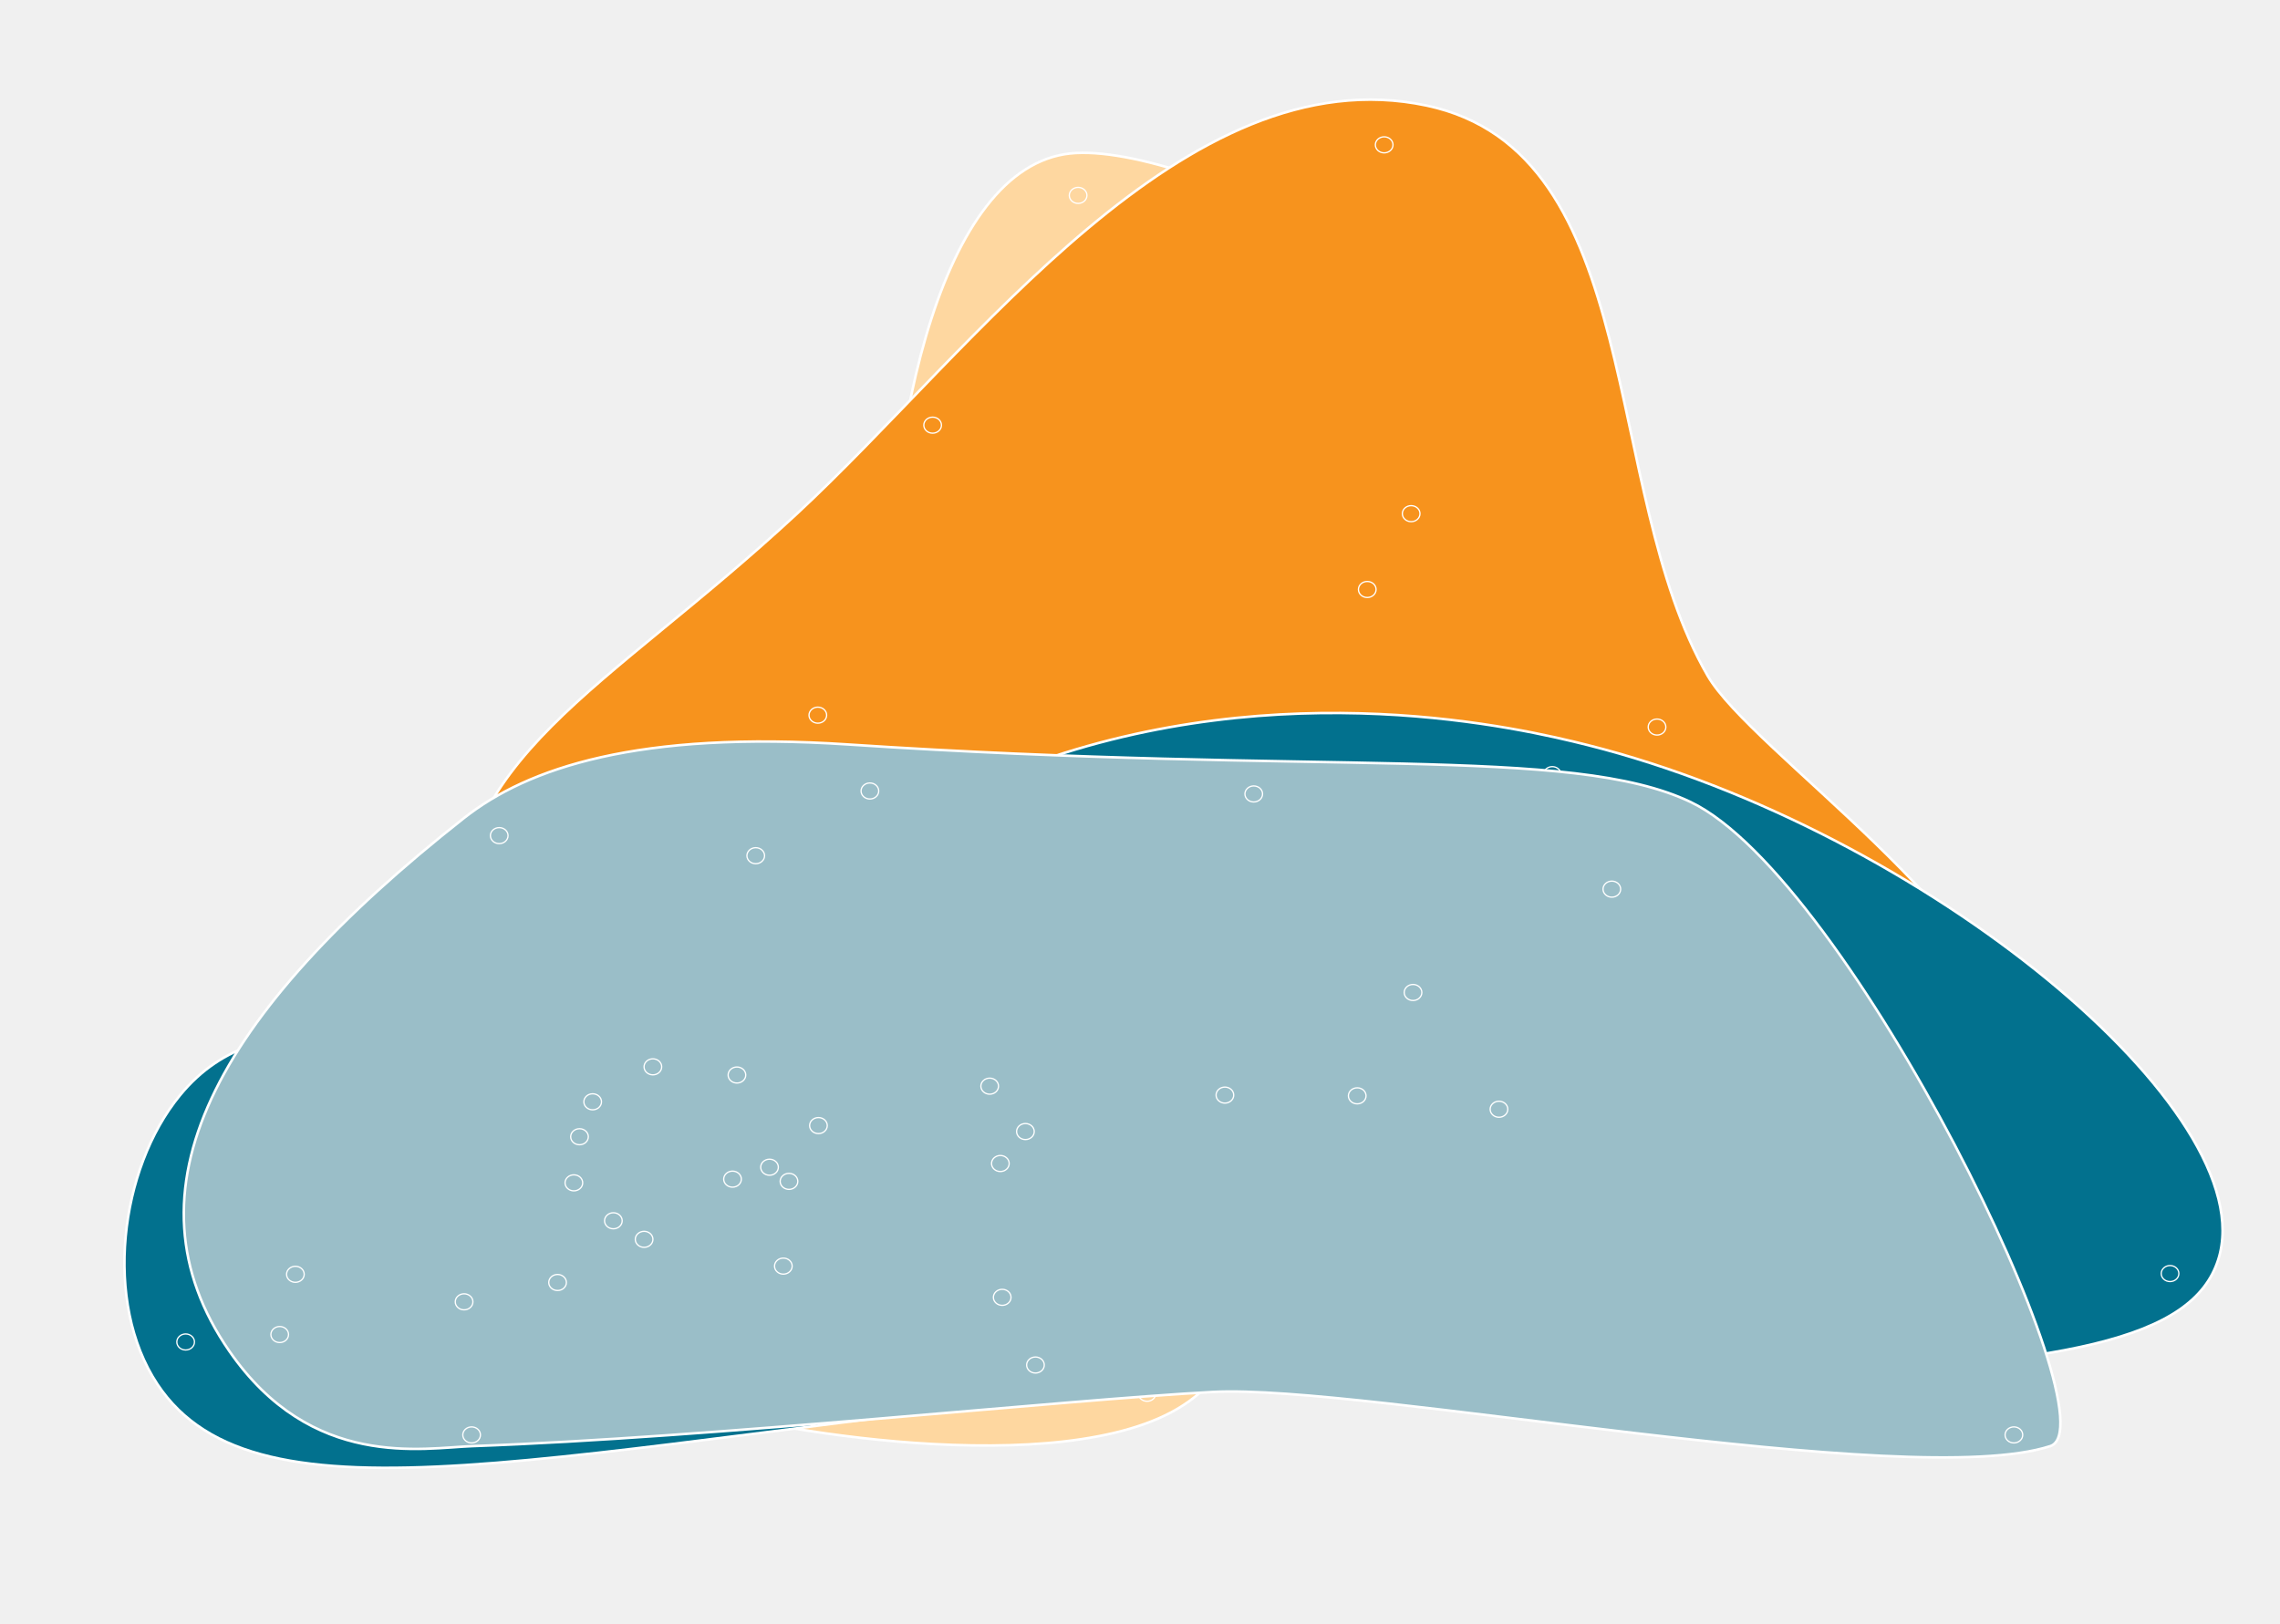
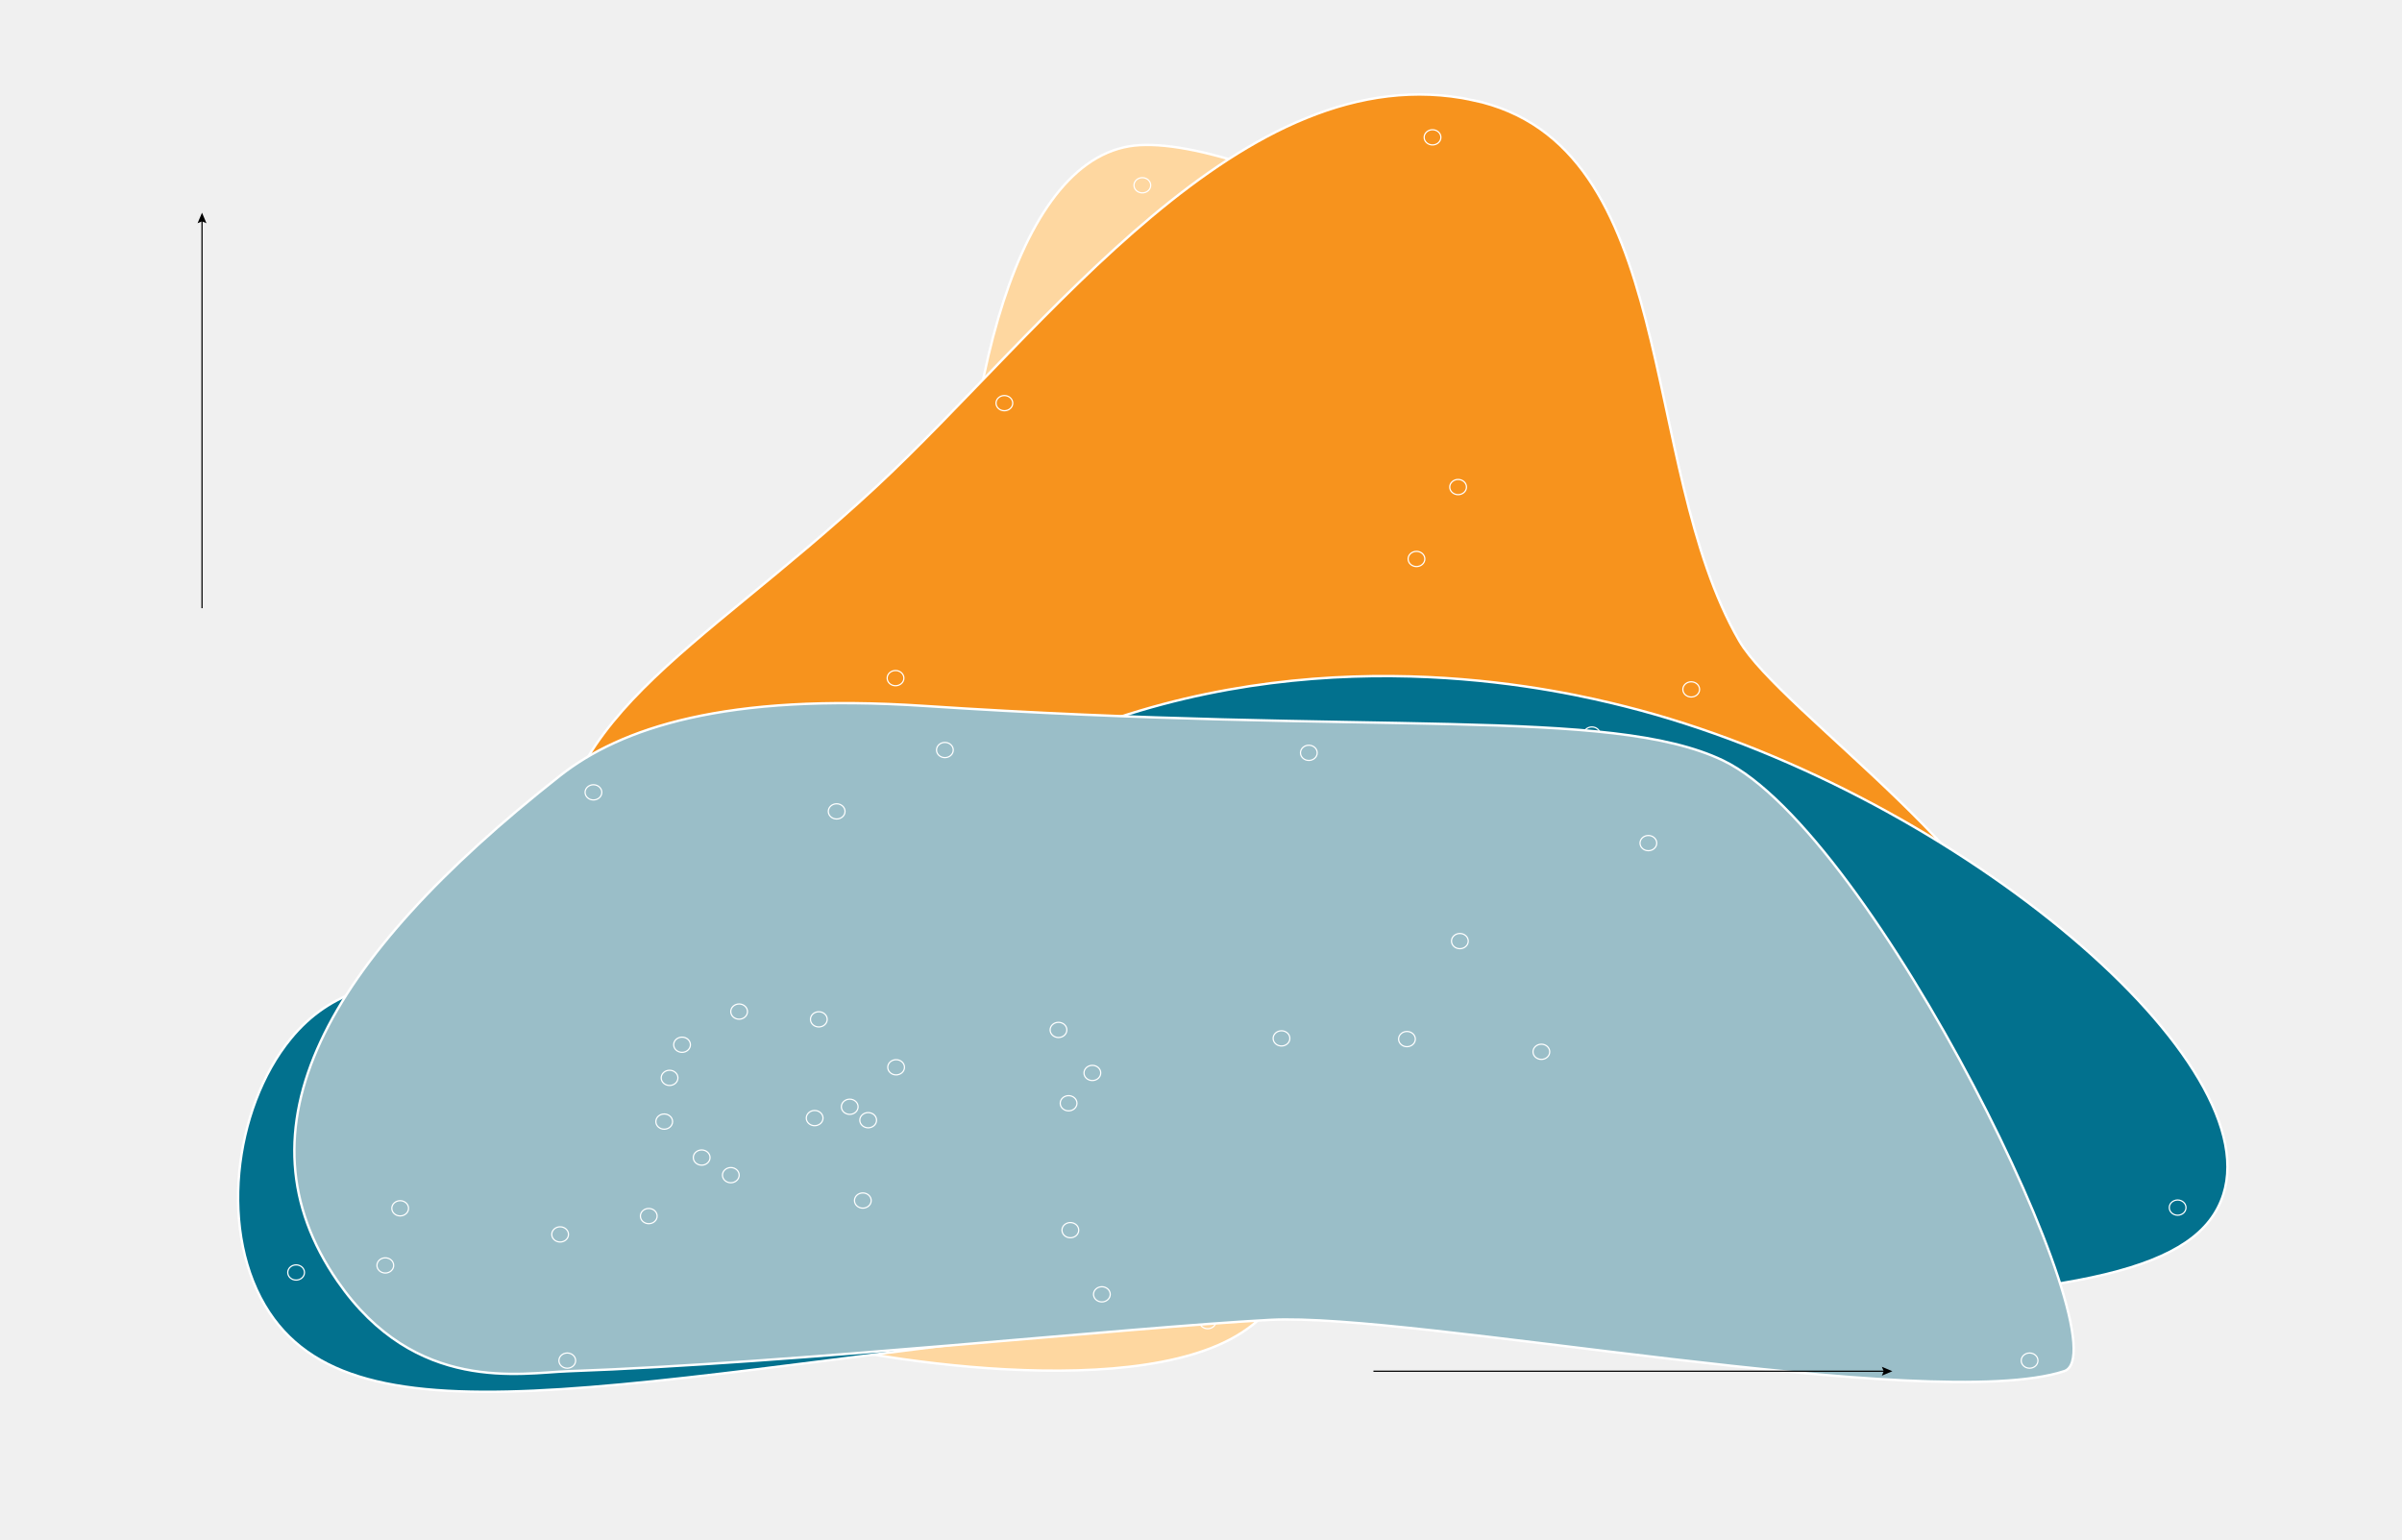
- <svg xmlns="http://www.w3.org/2000/svg" baseProfile="tiny" version="1.2" viewBox="0 0 900 641.031">
+ <svg xmlns="http://www.w3.org/2000/svg" baseProfile="tiny" version="1.2" viewBox="0 0 1000 641.031">
  <g>
    <g id="g-scatter_profit-margin_avg1-full-size-interactions-img">
      <g>
        <g id="upper-middle">
-           <path id="highlight" d="M420.123,60.906c44.652-7.502,184.872,60.609,218.799,134.773,19.506,42.64,44.149,168.788,23.037,203.207-11.158,18.191-24.567,10.509-73.606,18.191-11.429,1.791-63.341,4.311-73.804,40.167-17.271,59.182-25.99,86.31-52.056,100.249-51.937,27.773-173.909,4.302-190.617-3.38-24.876-11.437-99.323-44.56-120.566-60.268-18.831-13.924-26.379-59.54-11.372-76.768,43.257-49.659,212.042-40.193,210.009-146.05-1.858-96.735,19.92-201.677,70.177-210.121Z" fill="#fed7a0" stroke="#fff" stroke-miterlimit="10" />
-           <ellipse cx="449.095" cy="350.452" rx="3.484" ry="3.167" fill="#fed7a0" stroke="#fff" stroke-miterlimit="10" stroke-width=".5" />
-           <ellipse cx="479.289" cy="346.927" rx="3.484" ry="3.167" fill="#fed7a0" stroke="#fff" stroke-miterlimit="10" stroke-width=".5" />
-           <ellipse cx="649.378" cy="391.545" rx="3.484" ry="3.167" fill="#fed7a0" stroke="#fff" stroke-miterlimit="10" stroke-width=".5" />
-           <ellipse cx="521.876" cy="406.228" rx="3.484" ry="3.167" fill="#fed7a0" stroke="#fff" stroke-miterlimit="10" stroke-width=".5" />
-           <ellipse cx="618.437" cy="398.886" rx="3.484" ry="3.167" fill="#fed7a0" stroke="#fff" stroke-miterlimit="10" stroke-width=".5" />
-           <ellipse cx="401.066" cy="430.007" rx="3.484" ry="3.167" fill="#fed7a0" stroke="#fff" stroke-miterlimit="10" stroke-width=".5" />
-           <ellipse cx="596.64" cy="353.977" rx="3.484" ry="3.167" fill="#fed7a0" stroke="#fff" stroke-miterlimit="10" stroke-width=".5" />
-           <ellipse cx="448.851" cy="279.116" rx="3.484" ry="3.167" fill="#fed7a0" stroke="#fff" stroke-miterlimit="10" stroke-width=".5" />
-           <ellipse cx="623.131" cy="210.135" rx="3.484" ry="3.167" fill="#fed7a0" stroke="#fff" stroke-miterlimit="10" stroke-width=".5" />
-           <ellipse cx="396.113" cy="274.422" rx="3.484" ry="3.167" fill="#fed7a0" stroke="#fff" stroke-miterlimit="10" stroke-width=".5" />
-           <ellipse cx="275.043" cy="383.911" rx="3.484" ry="3.167" fill="#fed7a0" stroke="#fff" stroke-miterlimit="10" stroke-width=".5" />
-           <ellipse cx="369.865" cy="250.059" rx="3.484" ry="3.167" fill="#fed7a0" stroke="#fff" stroke-miterlimit="10" stroke-width=".5" />
-           <ellipse cx="298.821" cy="464.635" rx="3.484" ry="3.167" fill="#fed7a0" stroke="#fff" stroke-miterlimit="10" stroke-width=".5" />
-           <ellipse cx="362.442" cy="486.952" rx="3.484" ry="3.167" fill="#fed7a0" stroke="#fff" stroke-miterlimit="10" stroke-width=".5" />
-           <ellipse cx="201.027" cy="454.078" rx="3.484" ry="3.167" fill="#fed7a0" stroke="#fff" stroke-miterlimit="10" stroke-width=".5" />
-           <ellipse cx="527.318" cy="279.408" rx="3.484" ry="3.167" fill="#fed7a0" stroke="#fff" stroke-miterlimit="10" stroke-width=".5" />
-           <ellipse cx="452.798" cy="550.07" rx="3.484" ry="3.167" fill="#fed7a0" stroke="#fff" stroke-miterlimit="10" stroke-width=".5" />
-           <ellipse cx="425.576" cy="77.143" rx="3.484" ry="3.167" fill="#fed7a0" stroke="#fff" stroke-miterlimit="10" stroke-width=".5" />
-           <ellipse cx="266.142" cy="532.447" rx="3.484" ry="3.167" fill="#fed7a0" stroke="#fff" stroke-miterlimit="10" stroke-width=".5" />
-           <ellipse cx="154.476" cy="426.774" rx="3.484" ry="3.167" fill="#fed7a0" stroke="#fff" stroke-miterlimit="10" stroke-width=".5" />
-           <ellipse cx="330.754" cy="417.078" rx="3.484" ry="3.167" fill="#fed7a0" stroke="#fff" stroke-miterlimit="10" stroke-width=".5" />
-           <ellipse cx="297.571" cy="550.947" rx="3.484" ry="3.167" fill="#fed7a0" stroke="#fff" stroke-miterlimit="10" stroke-width=".5" />
-           <ellipse cx="163.637" cy="484.597" rx="3.484" ry="3.167" fill="#fed7a0" stroke="#fff" stroke-miterlimit="10" stroke-width=".5" />
-           <ellipse cx="390.915" cy="424.419" rx="3.484" ry="3.167" fill="#fed7a0" stroke="#fff" stroke-miterlimit="10" stroke-width=".5" />
-           <ellipse cx="423.838" cy="192.512" rx="3.484" ry="3.167" fill="#fed7a0" stroke="#fff" stroke-miterlimit="10" stroke-width=".5" />
+           <path id="highlight" d="M470.123,60.906c44.652-7.502,184.872,60.609,218.799,134.773,19.506,42.64,44.149,168.788,23.037,203.207-11.158,18.191-24.567,10.509-73.606,18.191-11.429,1.791-63.341,4.311-73.804,40.167-17.271,59.182-25.99,86.31-52.056,100.249-51.937,27.773-173.909,4.302-190.617-3.38-24.876-11.437-99.323-44.56-120.566-60.268-18.831-13.924-26.379-59.54-11.372-76.768,43.257-49.659,212.042-40.193,210.009-146.05-1.858-96.735,19.92-201.677,70.177-210.121Z" fill="#fed7a0" stroke="#fff" stroke-miterlimit="10" />
+           <ellipse cx="499.095" cy="350.452" rx="3.484" ry="3.167" fill="#fed7a0" stroke="#fff" stroke-miterlimit="10" stroke-width=".5" />
+           <ellipse cx="529.289" cy="346.927" rx="3.484" ry="3.167" fill="#fed7a0" stroke="#fff" stroke-miterlimit="10" stroke-width=".5" />
+           <ellipse cx="699.378" cy="391.545" rx="3.484" ry="3.167" fill="#fed7a0" stroke="#fff" stroke-miterlimit="10" stroke-width=".5" />
+           <ellipse cx="571.876" cy="406.228" rx="3.484" ry="3.167" fill="#fed7a0" stroke="#fff" stroke-miterlimit="10" stroke-width=".5" />
+           <ellipse cx="668.437" cy="398.886" rx="3.484" ry="3.167" fill="#fed7a0" stroke="#fff" stroke-miterlimit="10" stroke-width=".5" />
+           <ellipse cx="451.066" cy="430.007" rx="3.484" ry="3.167" fill="#fed7a0" stroke="#fff" stroke-miterlimit="10" stroke-width=".5" />
+           <ellipse cx="646.64" cy="353.977" rx="3.484" ry="3.167" fill="#fed7a0" stroke="#fff" stroke-miterlimit="10" stroke-width=".5" />
+           <ellipse cx="498.851" cy="279.116" rx="3.484" ry="3.167" fill="#fed7a0" stroke="#fff" stroke-miterlimit="10" stroke-width=".5" />
+           <ellipse cx="673.131" cy="210.135" rx="3.484" ry="3.167" fill="#fed7a0" stroke="#fff" stroke-miterlimit="10" stroke-width=".5" />
+           <ellipse cx="446.113" cy="274.422" rx="3.484" ry="3.167" fill="#fed7a0" stroke="#fff" stroke-miterlimit="10" stroke-width=".5" />
+           <ellipse cx="325.043" cy="383.911" rx="3.484" ry="3.167" fill="#fed7a0" stroke="#fff" stroke-miterlimit="10" stroke-width=".5" />
+           <ellipse cx="419.865" cy="250.059" rx="3.484" ry="3.167" fill="#fed7a0" stroke="#fff" stroke-miterlimit="10" stroke-width=".5" />
+           <ellipse cx="348.821" cy="464.635" rx="3.484" ry="3.167" fill="#fed7a0" stroke="#fff" stroke-miterlimit="10" stroke-width=".5" />
+           <ellipse cx="412.442" cy="486.952" rx="3.484" ry="3.167" fill="#fed7a0" stroke="#fff" stroke-miterlimit="10" stroke-width=".5" />
+           <ellipse cx="251.027" cy="454.078" rx="3.484" ry="3.167" fill="#fed7a0" stroke="#fff" stroke-miterlimit="10" stroke-width=".5" />
+           <ellipse cx="577.318" cy="279.408" rx="3.484" ry="3.167" fill="#fed7a0" stroke="#fff" stroke-miterlimit="10" stroke-width=".5" />
+           <ellipse cx="502.798" cy="550.07" rx="3.484" ry="3.167" fill="#fed7a0" stroke="#fff" stroke-miterlimit="10" stroke-width=".5" />
+           <ellipse cx="475.576" cy="77.143" rx="3.484" ry="3.167" fill="#fed7a0" stroke="#fff" stroke-miterlimit="10" stroke-width=".5" />
+           <ellipse cx="316.142" cy="532.447" rx="3.484" ry="3.167" fill="#fed7a0" stroke="#fff" stroke-miterlimit="10" stroke-width=".5" />
+           <ellipse cx="204.476" cy="426.774" rx="3.484" ry="3.167" fill="#fed7a0" stroke="#fff" stroke-miterlimit="10" stroke-width=".5" />
+           <ellipse cx="380.754" cy="417.078" rx="3.484" ry="3.167" fill="#fed7a0" stroke="#fff" stroke-miterlimit="10" stroke-width=".5" />
+           <ellipse cx="347.571" cy="550.947" rx="3.484" ry="3.167" fill="#fed7a0" stroke="#fff" stroke-miterlimit="10" stroke-width=".5" />
+           <ellipse cx="213.637" cy="484.597" rx="3.484" ry="3.167" fill="#fed7a0" stroke="#fff" stroke-miterlimit="10" stroke-width=".5" />
+           <ellipse cx="440.915" cy="424.419" rx="3.484" ry="3.167" fill="#fed7a0" stroke="#fff" stroke-miterlimit="10" stroke-width=".5" />
+           <ellipse cx="473.838" cy="192.512" rx="3.484" ry="3.167" fill="#fed7a0" stroke="#fff" stroke-miterlimit="10" stroke-width=".5" />
        </g>
        <g id="upper">
-           <path id="highlight-2" data-name="highlight" d="M563.114,41.675c87.014,18.443,68.383,151.604,110.956,225.107,17.296,29.861,117.525,95.64,125.25,153.171,4.635,34.518-31.419,67.973-117.506,44.926-106.984-28.642-285.959,95.868-375.67,79.057-39.327-7.37-60.809-23.332-68.785-29.85-53.694-43.882-56.329-118.28-57.105-140.166-2.669-75.349,57.769-100.062,134.355-171.126,70.493-65.411,153.06-181.349,248.506-161.119Z" fill="#f7931d" stroke="#fff" stroke-miterlimit="10" />
-           <ellipse cx="436.962" cy="460.818" rx="3.484" ry="3.167" fill="#f7931d" stroke="#fff" stroke-miterlimit="10" stroke-width=".5" />
-           <ellipse cx="565.211" cy="304.649" rx="3.484" ry="3.167" fill="#f7931d" stroke="#fff" stroke-miterlimit="10" stroke-width=".5" />
-           <ellipse cx="539.71" cy="232.728" rx="3.484" ry="3.167" fill="#f7931d" stroke="#fff" stroke-miterlimit="10" stroke-width=".5" />
-           <ellipse cx="484.503" cy="301.725" rx="3.484" ry="3.167" fill="#f7931d" stroke="#fff" stroke-miterlimit="10" stroke-width=".5" />
-           <ellipse cx="429.783" cy="375.985" rx="3.484" ry="3.167" fill="#f7931d" stroke="#fff" stroke-miterlimit="10" stroke-width=".5" />
-           <ellipse cx="245.092" cy="340.755" rx="3.484" ry="3.167" fill="#f7931d" stroke="#fff" stroke-miterlimit="10" stroke-width=".5" />
-           <ellipse cx="558.763" cy="461.712" rx="3.484" ry="3.167" fill="#f7931d" stroke="#fff" stroke-miterlimit="10" stroke-width=".5" />
-           <ellipse cx="338.924" cy="439.102" rx="3.484" ry="3.167" fill="#f7931d" stroke="#fff" stroke-miterlimit="10" stroke-width=".5" />
-           <ellipse cx="404.77" cy="416.785" rx="3.484" ry="3.167" fill="#f7931d" stroke="#fff" stroke-miterlimit="10" stroke-width=".5" />
-           <ellipse cx="597.63" cy="388.898" rx="3.484" ry="3.167" fill="#f7931d" stroke="#fff" stroke-miterlimit="10" stroke-width=".5" />
-           <ellipse cx="411.461" cy="383.034" rx="3.484" ry="3.167" fill="#f7931d" stroke="#fff" stroke-miterlimit="10" stroke-width=".5" />
-           <ellipse cx="546.386" cy="354.561" rx="3.484" ry="3.167" fill="#f7931d" stroke="#fff" stroke-miterlimit="10" stroke-width=".5" />
-           <ellipse cx="517.182" cy="429.714" rx="3.484" ry="3.167" fill="#f7931d" stroke="#fff" stroke-miterlimit="10" stroke-width=".5" />
-           <ellipse cx="546.386" cy="57.182" rx="3.484" ry="3.167" fill="#f7931d" stroke="#fff" stroke-miterlimit="10" stroke-width=".5" />
-           <ellipse cx="547.62" cy="396.824" rx="3.484" ry="3.167" fill="#f7931d" stroke="#fff" stroke-miterlimit="10" stroke-width=".5" />
-           <ellipse cx="637.749" cy="338.124" rx="3.484" ry="3.167" fill="#f7931d" stroke="#fff" stroke-miterlimit="10" stroke-width=".5" />
-           <ellipse cx="557.041" cy="202.794" rx="3.484" ry="3.167" fill="#f7931d" stroke="#fff" stroke-miterlimit="10" stroke-width=".5" />
-           <ellipse cx="654.088" cy="287.042" rx="3.484" ry="3.167" fill="#f7931d" stroke="#fff" stroke-miterlimit="10" stroke-width=".5" />
-           <ellipse cx="471.119" cy="383.911" rx="3.484" ry="3.167" fill="#f7931d" stroke="#fff" stroke-miterlimit="10" stroke-width=".5" />
-           <ellipse cx="566.689" cy="368.351" rx="3.484" ry="3.167" fill="#f7931d" stroke="#fff" stroke-miterlimit="10" stroke-width=".5" />
-           <ellipse cx="367.64" cy="418.264" rx="3.484" ry="3.167" fill="#f7931d" stroke="#fff" stroke-miterlimit="10" stroke-width=".5" />
-           <ellipse cx="771.179" cy="434.993" rx="3.484" ry="3.167" fill="#f7931d" stroke="#fff" stroke-miterlimit="10" stroke-width=".5" />
-           <ellipse cx="248.552" cy="503.389" rx="3.484" ry="3.167" fill="#f7931d" stroke="#fff" stroke-miterlimit="10" stroke-width=".5" />
-           <ellipse cx="416.415" cy="321.979" rx="3.484" ry="3.167" fill="#f7931d" stroke="#fff" stroke-miterlimit="10" stroke-width=".5" />
-           <ellipse cx="313.423" cy="376.277" rx="3.484" ry="3.167" fill="#f7931d" stroke="#fff" stroke-miterlimit="10" stroke-width=".5" />
-           <ellipse cx="368.143" cy="167.857" rx="3.484" ry="3.167" fill="#f7931d" stroke="#fff" stroke-miterlimit="10" stroke-width=".5" />
-           <ellipse cx="322.827" cy="282.348" rx="3.484" ry="3.167" fill="#f7931d" stroke="#fff" stroke-miterlimit="10" stroke-width=".5" />
-           <ellipse cx="298.821" cy="529.214" rx="3.484" ry="3.167" fill="#f7931d" stroke="#fff" stroke-miterlimit="10" stroke-width=".5" />
-           <ellipse cx="194.091" cy="378.048" rx="3.484" ry="3.167" fill="#f7931d" stroke="#fff" stroke-miterlimit="10" stroke-width=".5" />
-           <ellipse cx="311.442" cy="383.326" rx="3.484" ry="3.167" fill="#f7931d" stroke="#fff" stroke-miterlimit="10" stroke-width=".5" />
+           <path id="highlight-2" data-name="highlight" d="M613.114,41.675c87.014,18.443,68.383,151.604,110.956,225.107,17.296,29.861,117.525,95.64,125.25,153.171,4.635,34.518-31.419,67.973-117.506,44.926-106.984-28.642-285.959,95.868-375.67,79.057-39.327-7.37-60.809-23.332-68.785-29.85-53.694-43.882-56.329-118.28-57.105-140.166-2.669-75.349,57.769-100.062,134.355-171.126,70.493-65.411,153.06-181.349,248.506-161.119Z" fill="#f7931d" stroke="#fff" stroke-miterlimit="10" />
+           <ellipse cx="486.962" cy="460.818" rx="3.484" ry="3.167" fill="#f7931d" stroke="#fff" stroke-miterlimit="10" stroke-width=".5" />
+           <ellipse cx="615.211" cy="304.649" rx="3.484" ry="3.167" fill="#f7931d" stroke="#fff" stroke-miterlimit="10" stroke-width=".5" />
+           <ellipse cx="589.71" cy="232.728" rx="3.484" ry="3.167" fill="#f7931d" stroke="#fff" stroke-miterlimit="10" stroke-width=".5" />
+           <ellipse cx="534.503" cy="301.725" rx="3.484" ry="3.167" fill="#f7931d" stroke="#fff" stroke-miterlimit="10" stroke-width=".5" />
+           <ellipse cx="479.783" cy="375.985" rx="3.484" ry="3.167" fill="#f7931d" stroke="#fff" stroke-miterlimit="10" stroke-width=".5" />
+           <ellipse cx="295.092" cy="340.755" rx="3.484" ry="3.167" fill="#f7931d" stroke="#fff" stroke-miterlimit="10" stroke-width=".5" />
+           <ellipse cx="608.763" cy="461.712" rx="3.484" ry="3.167" fill="#f7931d" stroke="#fff" stroke-miterlimit="10" stroke-width=".5" />
+           <ellipse cx="388.924" cy="439.102" rx="3.484" ry="3.167" fill="#f7931d" stroke="#fff" stroke-miterlimit="10" stroke-width=".5" />
+           <ellipse cx="454.77" cy="416.785" rx="3.484" ry="3.167" fill="#f7931d" stroke="#fff" stroke-miterlimit="10" stroke-width=".5" />
+           <ellipse cx="647.63" cy="388.898" rx="3.484" ry="3.167" fill="#f7931d" stroke="#fff" stroke-miterlimit="10" stroke-width=".5" />
+           <ellipse cx="461.461" cy="383.034" rx="3.484" ry="3.167" fill="#f7931d" stroke="#fff" stroke-miterlimit="10" stroke-width=".5" />
+           <ellipse cx="596.386" cy="354.561" rx="3.484" ry="3.167" fill="#f7931d" stroke="#fff" stroke-miterlimit="10" stroke-width=".5" />
+           <ellipse cx="567.182" cy="429.714" rx="3.484" ry="3.167" fill="#f7931d" stroke="#fff" stroke-miterlimit="10" stroke-width=".5" />
+           <ellipse cx="596.386" cy="57.182" rx="3.484" ry="3.167" fill="#f7931d" stroke="#fff" stroke-miterlimit="10" stroke-width=".5" />
+           <ellipse cx="597.62" cy="396.824" rx="3.484" ry="3.167" fill="#f7931d" stroke="#fff" stroke-miterlimit="10" stroke-width=".5" />
+           <ellipse cx="687.749" cy="338.124" rx="3.484" ry="3.167" fill="#f7931d" stroke="#fff" stroke-miterlimit="10" stroke-width=".5" />
+           <ellipse cx="607.041" cy="202.794" rx="3.484" ry="3.167" fill="#f7931d" stroke="#fff" stroke-miterlimit="10" stroke-width=".5" />
+           <ellipse cx="704.088" cy="287.042" rx="3.484" ry="3.167" fill="#f7931d" stroke="#fff" stroke-miterlimit="10" stroke-width=".5" />
+           <ellipse cx="521.119" cy="383.911" rx="3.484" ry="3.167" fill="#f7931d" stroke="#fff" stroke-miterlimit="10" stroke-width=".5" />
+           <ellipse cx="616.689" cy="368.351" rx="3.484" ry="3.167" fill="#f7931d" stroke="#fff" stroke-miterlimit="10" stroke-width=".5" />
+           <ellipse cx="417.64" cy="418.264" rx="3.484" ry="3.167" fill="#f7931d" stroke="#fff" stroke-miterlimit="10" stroke-width=".5" />
+           <ellipse cx="821.179" cy="434.993" rx="3.484" ry="3.167" fill="#f7931d" stroke="#fff" stroke-miterlimit="10" stroke-width=".5" />
+           <ellipse cx="298.552" cy="503.389" rx="3.484" ry="3.167" fill="#f7931d" stroke="#fff" stroke-miterlimit="10" stroke-width=".5" />
+           <ellipse cx="466.415" cy="321.979" rx="3.484" ry="3.167" fill="#f7931d" stroke="#fff" stroke-miterlimit="10" stroke-width=".5" />
+           <ellipse cx="363.423" cy="376.277" rx="3.484" ry="3.167" fill="#f7931d" stroke="#fff" stroke-miterlimit="10" stroke-width=".5" />
+           <ellipse cx="418.143" cy="167.857" rx="3.484" ry="3.167" fill="#f7931d" stroke="#fff" stroke-miterlimit="10" stroke-width=".5" />
+           <ellipse cx="372.827" cy="282.348" rx="3.484" ry="3.167" fill="#f7931d" stroke="#fff" stroke-miterlimit="10" stroke-width=".5" />
+           <ellipse cx="348.821" cy="529.214" rx="3.484" ry="3.167" fill="#f7931d" stroke="#fff" stroke-miterlimit="10" stroke-width=".5" />
+           <ellipse cx="244.091" cy="378.048" rx="3.484" ry="3.167" fill="#f7931d" stroke="#fff" stroke-miterlimit="10" stroke-width=".5" />
+           <ellipse cx="361.442" cy="383.326" rx="3.484" ry="3.167" fill="#f7931d" stroke="#fff" stroke-miterlimit="10" stroke-width=".5" />
        </g>
        <g id="lower">
-           <path id="highlight-3" data-name="highlight" d="M875.601,497.354c18.65-58.107-116.186-169.839-249.022-203.234-25.263-6.351-119.96-28.886-220.939,8.049-75.081,27.463-71.836,57.883-152.503,84.395-95.676,31.444-148.092,4.378-182.116,45.899-23.827,29.077-30.329,81.658-8.884,114.007,39.325,59.319,155.857,25.315,387.921,1.481,101.591-10.434,180.866-2.074,242.024-4.346,123.853-4.601,173.402-14.727,183.52-46.251Z" fill="#02718e" stroke="#fff" stroke-miterlimit="10" />
-           <ellipse cx="401.814" cy="386.266" rx="3.484" ry="3.167" fill="#02718e" stroke="#fff" stroke-miterlimit="10" stroke-width=".5" />
-           <ellipse cx="612.736" cy="305.835" rx="3.484" ry="3.167" fill="#02718e" stroke="#fff" stroke-miterlimit="10" stroke-width=".5" />
-           <ellipse cx="422.847" cy="455.54" rx="3.484" ry="3.167" fill="#02718e" stroke="#fff" stroke-miterlimit="10" stroke-width=".5" />
-           <ellipse cx="297.571" cy="491.938" rx="3.484" ry="3.167" fill="#02718e" stroke="#fff" stroke-miterlimit="10" stroke-width=".5" />
-           <ellipse cx="442.907" cy="473.146" rx="3.484" ry="3.167" fill="#02718e" stroke="#fff" stroke-miterlimit="10" stroke-width=".5" />
-           <ellipse cx="479.046" cy="388.605" rx="3.484" ry="3.167" fill="#02718e" stroke="#fff" stroke-miterlimit="10" stroke-width=".5" />
-           <ellipse cx="460.481" cy="376.277" rx="3.484" ry="3.167" fill="#02718e" stroke="#fff" stroke-miterlimit="10" stroke-width=".5" />
-           <ellipse cx="254.253" cy="442.627" rx="3.484" ry="3.167" fill="#02718e" stroke="#fff" stroke-miterlimit="10" stroke-width=".5" />
-           <ellipse cx="318.621" cy="496.632" rx="3.484" ry="3.167" fill="#02718e" stroke="#fff" stroke-miterlimit="10" stroke-width=".5" />
-           <ellipse cx="856.597" cy="502.805" rx="3.484" ry="3.167" fill="#02718e" stroke="#fff" stroke-miterlimit="10" stroke-width=".5" />
-           <ellipse cx="143.594" cy="475.209" rx="3.484" ry="3.167" fill="#02718e" stroke="#fff" stroke-miterlimit="10" stroke-width=".5" />
-           <ellipse cx="268.611" cy="399.179" rx="3.484" ry="3.167" fill="#02718e" stroke="#fff" stroke-miterlimit="10" stroke-width=".5" />
-           <ellipse cx="433.242" cy="406.52" rx="3.484" ry="3.167" fill="#02718e" stroke="#fff" stroke-miterlimit="10" stroke-width=".5" />
-           <ellipse cx="141.109" cy="543.605" rx="3.484" ry="3.167" fill="#02718e" stroke="#fff" stroke-miterlimit="10" stroke-width=".5" />
-           <ellipse cx="321.593" cy="446.444" rx="3.484" ry="3.167" fill="#02718e" stroke="#fff" stroke-miterlimit="10" stroke-width=".5" />
-           <ellipse cx="358.723" cy="488.414" rx="3.484" ry="3.167" fill="#02718e" stroke="#fff" stroke-miterlimit="10" stroke-width=".5" />
-           <ellipse cx="174.779" cy="503.389" rx="3.484" ry="3.167" fill="#02718e" stroke="#fff" stroke-miterlimit="10" stroke-width=".5" />
-           <ellipse cx="448.851" cy="376.862" rx="3.484" ry="3.167" fill="#02718e" stroke="#fff" stroke-miterlimit="10" stroke-width=".5" />
-           <ellipse cx="354.516" cy="433.531" rx="3.484" ry="3.167" fill="#02718e" stroke="#fff" stroke-miterlimit="10" stroke-width=".5" />
-           <ellipse cx="270.836" cy="483.427" rx="3.484" ry="3.167" fill="#02718e" stroke="#fff" stroke-miterlimit="10" stroke-width=".5" />
-           <ellipse cx="400.076" cy="324.903" rx="3.484" ry="3.167" fill="#02718e" stroke="#fff" stroke-miterlimit="10" stroke-width=".5" />
-           <ellipse cx="255.243" cy="552.701" rx="3.484" ry="3.167" fill="#02718e" stroke="#fff" stroke-miterlimit="10" stroke-width=".5" />
-           <ellipse cx="532.531" cy="352.499" rx="3.484" ry="3.167" fill="#02718e" stroke="#fff" stroke-miterlimit="10" stroke-width=".5" />
-           <ellipse cx="238.904" cy="434.116" rx="3.484" ry="3.167" fill="#02718e" stroke="#fff" stroke-miterlimit="10" stroke-width=".5" />
-           <ellipse cx="139.371" cy="451.43" rx="3.484" ry="3.167" fill="#02718e" stroke="#fff" stroke-miterlimit="10" stroke-width=".5" />
-           <ellipse cx="158.196" cy="534.217" rx="3.484" ry="3.167" fill="#02718e" stroke="#fff" stroke-miterlimit="10" stroke-width=".5" />
-           <ellipse cx="89.117" cy="443.796" rx="3.484" ry="3.167" fill="#02718e" stroke="#fff" stroke-miterlimit="10" stroke-width=".5" />
-           <ellipse cx="105.961" cy="446.151" rx="3.484" ry="3.167" fill="#02718e" stroke="#fff" stroke-miterlimit="10" stroke-width=".5" />
-           <ellipse cx="407.498" cy="323.149" rx="3.484" ry="3.167" fill="#02718e" stroke="#fff" stroke-miterlimit="10" stroke-width=".5" />
-           <ellipse cx="73.281" cy="529.815" rx="3.484" ry="3.167" fill="#02718e" stroke="#fff" stroke-miterlimit="10" stroke-width=".5" />
-           <ellipse cx="250.533" cy="493.709" rx="3.484" ry="3.167" fill="#02718e" stroke="#fff" stroke-miterlimit="10" stroke-width=".5" />
-           <ellipse cx="674.879" cy="536.848" rx="3.484" ry="3.167" fill="#02718e" stroke="#fff" stroke-miterlimit="10" stroke-width=".5" />
+           <path id="highlight-3" data-name="highlight" d="M925.601,497.354c18.65-58.107-116.186-169.839-249.022-203.234-25.263-6.351-119.96-28.886-220.939,8.049-75.081,27.463-71.836,57.883-152.503,84.395-95.676,31.444-148.092,4.378-182.116,45.899-23.827,29.077-30.329,81.658-8.884,114.007,39.325,59.319,155.857,25.315,387.921,1.481,101.591-10.434,180.866-2.074,242.024-4.346,123.853-4.601,173.402-14.727,183.52-46.251Z" fill="#02718e" stroke="#fff" stroke-miterlimit="10" />
+           <ellipse cx="451.814" cy="386.266" rx="3.484" ry="3.167" fill="#02718e" stroke="#fff" stroke-miterlimit="10" stroke-width=".5" />
+           <ellipse cx="662.736" cy="305.835" rx="3.484" ry="3.167" fill="#02718e" stroke="#fff" stroke-miterlimit="10" stroke-width=".5" />
+           <ellipse cx="472.847" cy="455.54" rx="3.484" ry="3.167" fill="#02718e" stroke="#fff" stroke-miterlimit="10" stroke-width=".5" />
+           <ellipse cx="347.571" cy="491.938" rx="3.484" ry="3.167" fill="#02718e" stroke="#fff" stroke-miterlimit="10" stroke-width=".5" />
+           <ellipse cx="492.907" cy="473.146" rx="3.484" ry="3.167" fill="#02718e" stroke="#fff" stroke-miterlimit="10" stroke-width=".5" />
+           <ellipse cx="529.046" cy="388.605" rx="3.484" ry="3.167" fill="#02718e" stroke="#fff" stroke-miterlimit="10" stroke-width=".5" />
+           <ellipse cx="510.481" cy="376.277" rx="3.484" ry="3.167" fill="#02718e" stroke="#fff" stroke-miterlimit="10" stroke-width=".5" />
+           <ellipse cx="304.253" cy="442.627" rx="3.484" ry="3.167" fill="#02718e" stroke="#fff" stroke-miterlimit="10" stroke-width=".5" />
+           <ellipse cx="368.621" cy="496.632" rx="3.484" ry="3.167" fill="#02718e" stroke="#fff" stroke-miterlimit="10" stroke-width=".5" />
+           <ellipse cx="906.597" cy="502.805" rx="3.484" ry="3.167" fill="#02718e" stroke="#fff" stroke-miterlimit="10" stroke-width=".5" />
+           <ellipse cx="193.594" cy="475.209" rx="3.484" ry="3.167" fill="#02718e" stroke="#fff" stroke-miterlimit="10" stroke-width=".5" />
+           <ellipse cx="318.611" cy="399.179" rx="3.484" ry="3.167" fill="#02718e" stroke="#fff" stroke-miterlimit="10" stroke-width=".5" />
+           <ellipse cx="483.242" cy="406.52" rx="3.484" ry="3.167" fill="#02718e" stroke="#fff" stroke-miterlimit="10" stroke-width=".5" />
+           <ellipse cx="191.109" cy="543.605" rx="3.484" ry="3.167" fill="#02718e" stroke="#fff" stroke-miterlimit="10" stroke-width=".5" />
+           <ellipse cx="371.593" cy="446.444" rx="3.484" ry="3.167" fill="#02718e" stroke="#fff" stroke-miterlimit="10" stroke-width=".5" />
+           <ellipse cx="408.723" cy="488.414" rx="3.484" ry="3.167" fill="#02718e" stroke="#fff" stroke-miterlimit="10" stroke-width=".5" />
+           <ellipse cx="224.779" cy="503.389" rx="3.484" ry="3.167" fill="#02718e" stroke="#fff" stroke-miterlimit="10" stroke-width=".5" />
+           <ellipse cx="498.851" cy="376.862" rx="3.484" ry="3.167" fill="#02718e" stroke="#fff" stroke-miterlimit="10" stroke-width=".5" />
+           <ellipse cx="404.516" cy="433.531" rx="3.484" ry="3.167" fill="#02718e" stroke="#fff" stroke-miterlimit="10" stroke-width=".5" />
+           <ellipse cx="320.836" cy="483.427" rx="3.484" ry="3.167" fill="#02718e" stroke="#fff" stroke-miterlimit="10" stroke-width=".5" />
+           <ellipse cx="450.076" cy="324.903" rx="3.484" ry="3.167" fill="#02718e" stroke="#fff" stroke-miterlimit="10" stroke-width=".5" />
+           <ellipse cx="305.243" cy="552.701" rx="3.484" ry="3.167" fill="#02718e" stroke="#fff" stroke-miterlimit="10" stroke-width=".5" />
+           <ellipse cx="582.531" cy="352.499" rx="3.484" ry="3.167" fill="#02718e" stroke="#fff" stroke-miterlimit="10" stroke-width=".5" />
+           <ellipse cx="288.904" cy="434.116" rx="3.484" ry="3.167" fill="#02718e" stroke="#fff" stroke-miterlimit="10" stroke-width=".5" />
+           <ellipse cx="189.371" cy="451.43" rx="3.484" ry="3.167" fill="#02718e" stroke="#fff" stroke-miterlimit="10" stroke-width=".5" />
+           <ellipse cx="208.196" cy="534.217" rx="3.484" ry="3.167" fill="#02718e" stroke="#fff" stroke-miterlimit="10" stroke-width=".5" />
+           <ellipse cx="139.117" cy="443.796" rx="3.484" ry="3.167" fill="#02718e" stroke="#fff" stroke-miterlimit="10" stroke-width=".5" />
+           <ellipse cx="155.961" cy="446.151" rx="3.484" ry="3.167" fill="#02718e" stroke="#fff" stroke-miterlimit="10" stroke-width=".5" />
+           <ellipse cx="457.498" cy="323.149" rx="3.484" ry="3.167" fill="#02718e" stroke="#fff" stroke-miterlimit="10" stroke-width=".5" />
+           <ellipse cx="123.281" cy="529.815" rx="3.484" ry="3.167" fill="#02718e" stroke="#fff" stroke-miterlimit="10" stroke-width=".5" />
+           <ellipse cx="300.533" cy="493.709" rx="3.484" ry="3.167" fill="#02718e" stroke="#fff" stroke-miterlimit="10" stroke-width=".5" />
+           <ellipse cx="724.879" cy="536.848" rx="3.484" ry="3.167" fill="#02718e" stroke="#fff" stroke-miterlimit="10" stroke-width=".5" />
        </g>
        <g id="lower-middle">
-           <path id="highlight-4" data-name="highlight" d="M809.322,570.928c25.785-8.379-79.2-224.307-142.015-254.309-47.17-22.529-145.236-10.259-332.577-22.701-82.88-5.504-126.374,9.221-151.537,29.02-98.765,77.71-136.248,147.434-92.667,210.488,32.552,47.098,76.424,38.2,96.143,37.501,94.141-3.335,233.058-18.23,292.12-21.384,59.639-3.185,274.989,39.434,330.533,21.384Z" fill="#9abec8" stroke="#fff" stroke-miterlimit="10" />
-           <ellipse cx="494.898" cy="313.452" rx="3.484" ry="3.167" fill="#9abec8" stroke="#fff" stroke-miterlimit="10" stroke-width=".5" />
-           <ellipse cx="395.609" cy="512.193" rx="3.484" ry="3.167" fill="#9abec8" stroke="#fff" stroke-miterlimit="10" stroke-width=".5" />
-           <ellipse cx="483.512" cy="432.346" rx="3.484" ry="3.167" fill="#9abec8" stroke="#fff" stroke-miterlimit="10" stroke-width=".5" />
-           <ellipse cx="303.759" cy="460.818" rx="3.484" ry="3.167" fill="#9abec8" stroke="#fff" stroke-miterlimit="10" stroke-width=".5" />
-           <ellipse cx="636.254" cy="351.037" rx="3.484" ry="3.167" fill="#9abec8" stroke="#fff" stroke-miterlimit="10" stroke-width=".5" />
-           <ellipse cx="535.747" cy="432.638" rx="3.484" ry="3.167" fill="#9abec8" stroke="#fff" stroke-miterlimit="10" stroke-width=".5" />
-           <ellipse cx="226.527" cy="466.99" rx="3.484" ry="3.167" fill="#9abec8" stroke="#fff" stroke-miterlimit="10" stroke-width=".5" />
-           <ellipse cx="309.216" cy="499.865" rx="3.484" ry="3.167" fill="#9abec8" stroke="#fff" stroke-miterlimit="10" stroke-width=".5" />
-           <ellipse cx="242.12" cy="481.966" rx="3.484" ry="3.167" fill="#9abec8" stroke="#fff" stroke-miterlimit="10" stroke-width=".5" />
-           <ellipse cx="233.95" cy="434.993" rx="3.484" ry="3.167" fill="#9abec8" stroke="#fff" stroke-miterlimit="10" stroke-width=".5" />
-           <ellipse cx="323.071" cy="444.381" rx="3.484" ry="3.167" fill="#9abec8" stroke="#fff" stroke-miterlimit="10" stroke-width=".5" />
-           <ellipse cx="390.671" cy="428.821" rx="3.484" ry="3.167" fill="#9abec8" stroke="#fff" stroke-miterlimit="10" stroke-width=".5" />
-           <ellipse cx="408.733" cy="538.911" rx="3.484" ry="3.167" fill="#9abec8" stroke="#fff" stroke-miterlimit="10" stroke-width=".5" />
-           <ellipse cx="116.599" cy="503.097" rx="3.484" ry="3.167" fill="#9abec8" stroke="#fff" stroke-miterlimit="10" stroke-width=".5" />
-           <ellipse cx="228.752" cy="448.783" rx="3.484" ry="3.167" fill="#9abec8" stroke="#fff" stroke-miterlimit="10" stroke-width=".5" />
-           <ellipse cx="394.878" cy="459.356" rx="3.484" ry="3.167" fill="#9abec8" stroke="#fff" stroke-miterlimit="10" stroke-width=".5" />
-           <ellipse cx="311.442" cy="466.406" rx="3.484" ry="3.167" fill="#9abec8" stroke="#fff" stroke-miterlimit="10" stroke-width=".5" />
-           <ellipse cx="404.77" cy="446.736" rx="3.484" ry="3.167" fill="#9abec8" stroke="#fff" stroke-miterlimit="10" stroke-width=".5" />
-           <ellipse cx="591.702" cy="437.933" rx="3.484" ry="3.167" fill="#9abec8" stroke="#fff" stroke-miterlimit="10" stroke-width=".5" />
-           <ellipse cx="298.318" cy="337.832" rx="3.484" ry="3.167" fill="#9abec8" stroke="#fff" stroke-miterlimit="10" stroke-width=".5" />
-           <ellipse cx="197.064" cy="329.906" rx="3.484" ry="3.167" fill="#9abec8" stroke="#fff" stroke-miterlimit="10" stroke-width=".5" />
-           <ellipse cx="343.374" cy="312.283" rx="3.484" ry="3.167" fill="#9abec8" stroke="#fff" stroke-miterlimit="10" stroke-width=".5" />
-           <ellipse cx="257.712" cy="421.187" rx="3.484" ry="3.167" fill="#9abec8" stroke="#fff" stroke-miterlimit="10" stroke-width=".5" />
-           <ellipse cx="186.165" cy="566.507" rx="3.484" ry="3.167" fill="#9abec8" stroke="#fff" stroke-miterlimit="10" stroke-width=".5" />
-           <ellipse cx="557.772" cy="391.837" rx="3.484" ry="3.167" fill="#9abec8" stroke="#fff" stroke-miterlimit="10" stroke-width=".5" />
-           <ellipse cx="290.895" cy="424.419" rx="3.484" ry="3.167" fill="#9abec8" stroke="#fff" stroke-miterlimit="10" stroke-width=".5" />
-           <ellipse cx="183.193" cy="513.963" rx="3.484" ry="3.167" fill="#9abec8" stroke="#fff" stroke-miterlimit="10" stroke-width=".5" />
-           <ellipse cx="254.253" cy="489.291" rx="3.484" ry="3.167" fill="#9abec8" stroke="#fff" stroke-miterlimit="10" stroke-width=".5" />
-           <ellipse cx="289.157" cy="465.529" rx="3.484" ry="3.167" fill="#9abec8" stroke="#fff" stroke-miterlimit="10" stroke-width=".5" />
-           <ellipse cx="220.095" cy="506.329" rx="3.484" ry="3.167" fill="#9abec8" stroke="#fff" stroke-miterlimit="10" stroke-width=".5" />
-           <ellipse cx="794.958" cy="566.507" rx="3.484" ry="3.167" fill="#9abec8" stroke="#fff" stroke-miterlimit="10" stroke-width=".5" />
-           <ellipse cx="110.411" cy="526.876" rx="3.484" ry="3.167" fill="#9abec8" stroke="#fff" stroke-miterlimit="10" stroke-width=".5" />
+           <path id="highlight-4" data-name="highlight" d="M859.322,570.928c25.785-8.379-79.2-224.307-142.015-254.309-47.17-22.529-145.236-10.259-332.577-22.701-82.88-5.504-126.374,9.221-151.537,29.02-98.765,77.71-136.248,147.434-92.667,210.488,32.552,47.098,76.424,38.2,96.143,37.501,94.141-3.335,233.058-18.23,292.12-21.384,59.639-3.185,274.989,39.434,330.533,21.384Z" fill="#9abec8" stroke="#fff" stroke-miterlimit="10" />
+           <ellipse cx="544.898" cy="313.452" rx="3.484" ry="3.167" fill="#9abec8" stroke="#fff" stroke-miterlimit="10" stroke-width=".5" />
+           <ellipse cx="445.609" cy="512.193" rx="3.484" ry="3.167" fill="#9abec8" stroke="#fff" stroke-miterlimit="10" stroke-width=".5" />
+           <ellipse cx="533.512" cy="432.346" rx="3.484" ry="3.167" fill="#9abec8" stroke="#fff" stroke-miterlimit="10" stroke-width=".5" />
+           <ellipse cx="353.759" cy="460.818" rx="3.484" ry="3.167" fill="#9abec8" stroke="#fff" stroke-miterlimit="10" stroke-width=".5" />
+           <ellipse cx="686.254" cy="351.037" rx="3.484" ry="3.167" fill="#9abec8" stroke="#fff" stroke-miterlimit="10" stroke-width=".5" />
+           <ellipse cx="585.747" cy="432.638" rx="3.484" ry="3.167" fill="#9abec8" stroke="#fff" stroke-miterlimit="10" stroke-width=".5" />
+           <ellipse cx="276.527" cy="466.99" rx="3.484" ry="3.167" fill="#9abec8" stroke="#fff" stroke-miterlimit="10" stroke-width=".5" />
+           <ellipse cx="359.216" cy="499.865" rx="3.484" ry="3.167" fill="#9abec8" stroke="#fff" stroke-miterlimit="10" stroke-width=".5" />
+           <ellipse cx="292.12" cy="481.966" rx="3.484" ry="3.167" fill="#9abec8" stroke="#fff" stroke-miterlimit="10" stroke-width=".5" />
+           <ellipse cx="283.95" cy="434.993" rx="3.484" ry="3.167" fill="#9abec8" stroke="#fff" stroke-miterlimit="10" stroke-width=".5" />
+           <ellipse cx="373.071" cy="444.381" rx="3.484" ry="3.167" fill="#9abec8" stroke="#fff" stroke-miterlimit="10" stroke-width=".5" />
+           <ellipse cx="440.671" cy="428.821" rx="3.484" ry="3.167" fill="#9abec8" stroke="#fff" stroke-miterlimit="10" stroke-width=".5" />
+           <ellipse cx="458.733" cy="538.911" rx="3.484" ry="3.167" fill="#9abec8" stroke="#fff" stroke-miterlimit="10" stroke-width=".5" />
+           <ellipse cx="166.599" cy="503.097" rx="3.484" ry="3.167" fill="#9abec8" stroke="#fff" stroke-miterlimit="10" stroke-width=".5" />
+           <ellipse cx="278.752" cy="448.783" rx="3.484" ry="3.167" fill="#9abec8" stroke="#fff" stroke-miterlimit="10" stroke-width=".5" />
+           <ellipse cx="444.878" cy="459.356" rx="3.484" ry="3.167" fill="#9abec8" stroke="#fff" stroke-miterlimit="10" stroke-width=".5" />
+           <ellipse cx="361.442" cy="466.406" rx="3.484" ry="3.167" fill="#9abec8" stroke="#fff" stroke-miterlimit="10" stroke-width=".5" />
+           <ellipse cx="454.77" cy="446.736" rx="3.484" ry="3.167" fill="#9abec8" stroke="#fff" stroke-miterlimit="10" stroke-width=".5" />
+           <ellipse cx="641.702" cy="437.933" rx="3.484" ry="3.167" fill="#9abec8" stroke="#fff" stroke-miterlimit="10" stroke-width=".5" />
+           <ellipse cx="348.318" cy="337.832" rx="3.484" ry="3.167" fill="#9abec8" stroke="#fff" stroke-miterlimit="10" stroke-width=".5" />
+           <ellipse cx="247.064" cy="329.906" rx="3.484" ry="3.167" fill="#9abec8" stroke="#fff" stroke-miterlimit="10" stroke-width=".5" />
+           <ellipse cx="393.374" cy="312.283" rx="3.484" ry="3.167" fill="#9abec8" stroke="#fff" stroke-miterlimit="10" stroke-width=".5" />
+           <ellipse cx="307.712" cy="421.187" rx="3.484" ry="3.167" fill="#9abec8" stroke="#fff" stroke-miterlimit="10" stroke-width=".5" />
+           <ellipse cx="236.165" cy="566.507" rx="3.484" ry="3.167" fill="#9abec8" stroke="#fff" stroke-miterlimit="10" stroke-width=".5" />
+           <ellipse cx="607.772" cy="391.837" rx="3.484" ry="3.167" fill="#9abec8" stroke="#fff" stroke-miterlimit="10" stroke-width=".5" />
+           <ellipse cx="340.895" cy="424.419" rx="3.484" ry="3.167" fill="#9abec8" stroke="#fff" stroke-miterlimit="10" stroke-width=".5" />
+           <ellipse cx="233.193" cy="513.963" rx="3.484" ry="3.167" fill="#9abec8" stroke="#fff" stroke-miterlimit="10" stroke-width=".5" />
+           <ellipse cx="304.253" cy="489.291" rx="3.484" ry="3.167" fill="#9abec8" stroke="#fff" stroke-miterlimit="10" stroke-width=".5" />
+           <ellipse cx="339.157" cy="465.529" rx="3.484" ry="3.167" fill="#9abec8" stroke="#fff" stroke-miterlimit="10" stroke-width=".5" />
+           <ellipse cx="270.095" cy="506.329" rx="3.484" ry="3.167" fill="#9abec8" stroke="#fff" stroke-miterlimit="10" stroke-width=".5" />
+           <ellipse cx="844.958" cy="566.507" rx="3.484" ry="3.167" fill="#9abec8" stroke="#fff" stroke-miterlimit="10" stroke-width=".5" />
+           <ellipse cx="160.411" cy="526.876" rx="3.484" ry="3.167" fill="#9abec8" stroke="#fff" stroke-miterlimit="10" stroke-width=".5" />
+         </g>
+         <g id="x-y">
+           <g>
+             <line x1="784.85" y1="570.928" x2="571.792" y2="570.928" fill="none" stroke="#000" stroke-miterlimit="10" stroke-width=".5" />
+             <polygon points="783.446 569.076 784.233 570.928 783.446 572.779 787.835 570.928 783.446 569.076" />
+           </g>
+           <g>
+             <line x1="84.105" y1="91.545" x2="84.105" y2="253.226" fill="none" stroke="#000" stroke-miterlimit="10" stroke-width=".5" />
+             <polygon points="82.253 92.949 84.105 92.163 85.957 92.949 84.105 88.56 82.253 92.949" />
+           </g>
        </g>
      </g>
    </g>
  </g>
  <style>
#g-scatter_profit-margin_avg1-full-size-interactions-img rect, #g-scatter_profit-margin_avg1-full-size-interactions-img circle, #g-scatter_profit-margin_avg1-full-size-interactions-img path, #g-scatter_profit-margin_avg1-full-size-interactions-img line, #g-scatter_profit-margin_avg1-full-size-interactions-img polyline, #g-scatter_profit-margin_avg1-full-size-interactions-img polygon { vector-effect: non-scaling-stroke; }
</style>
</svg>
